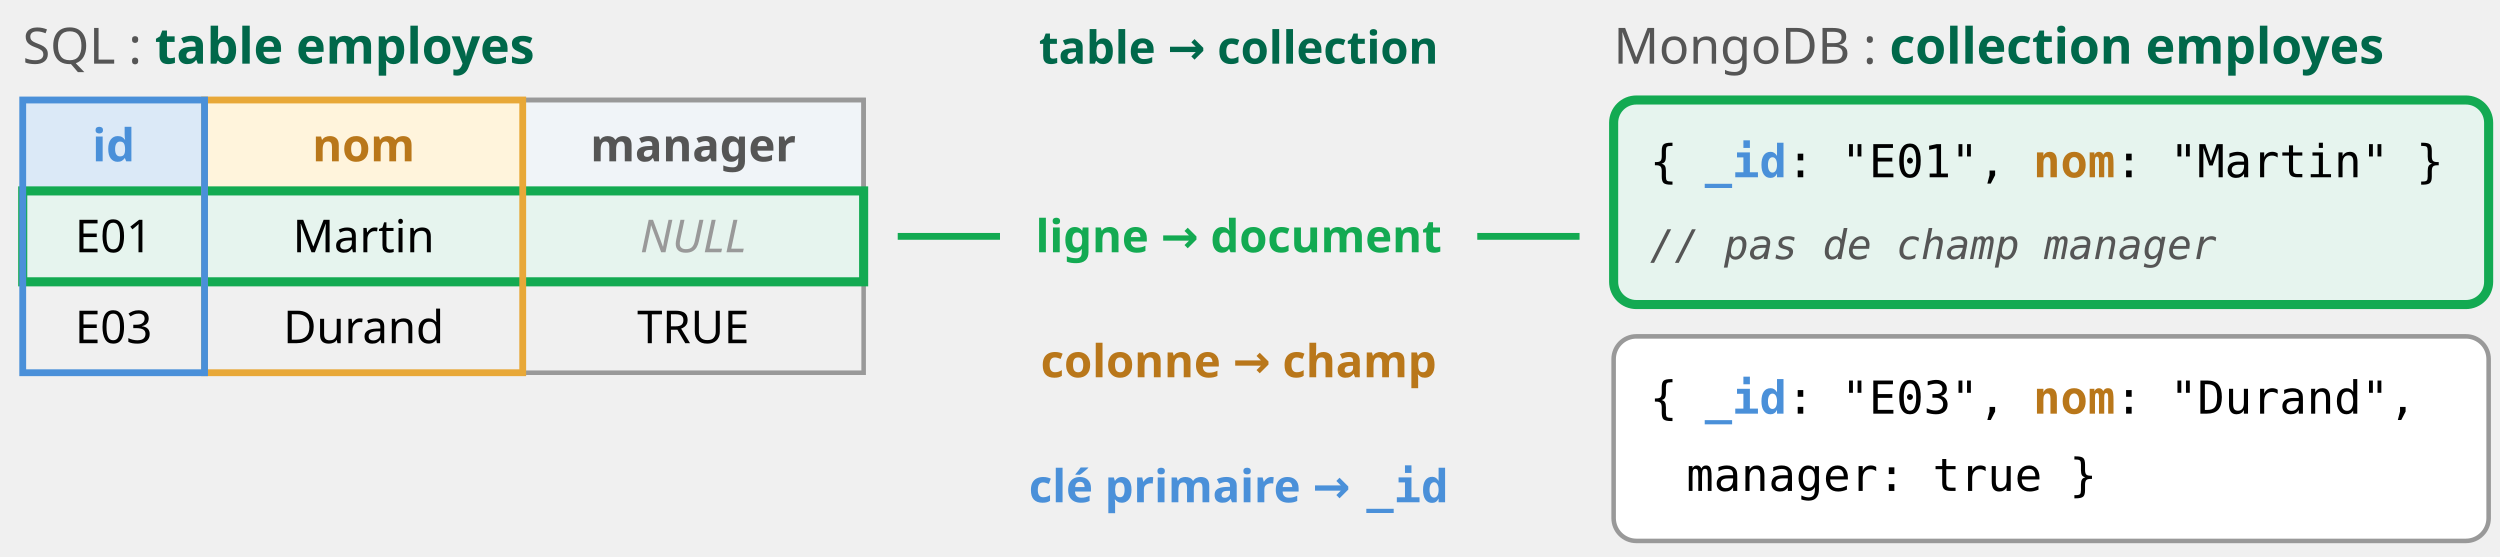
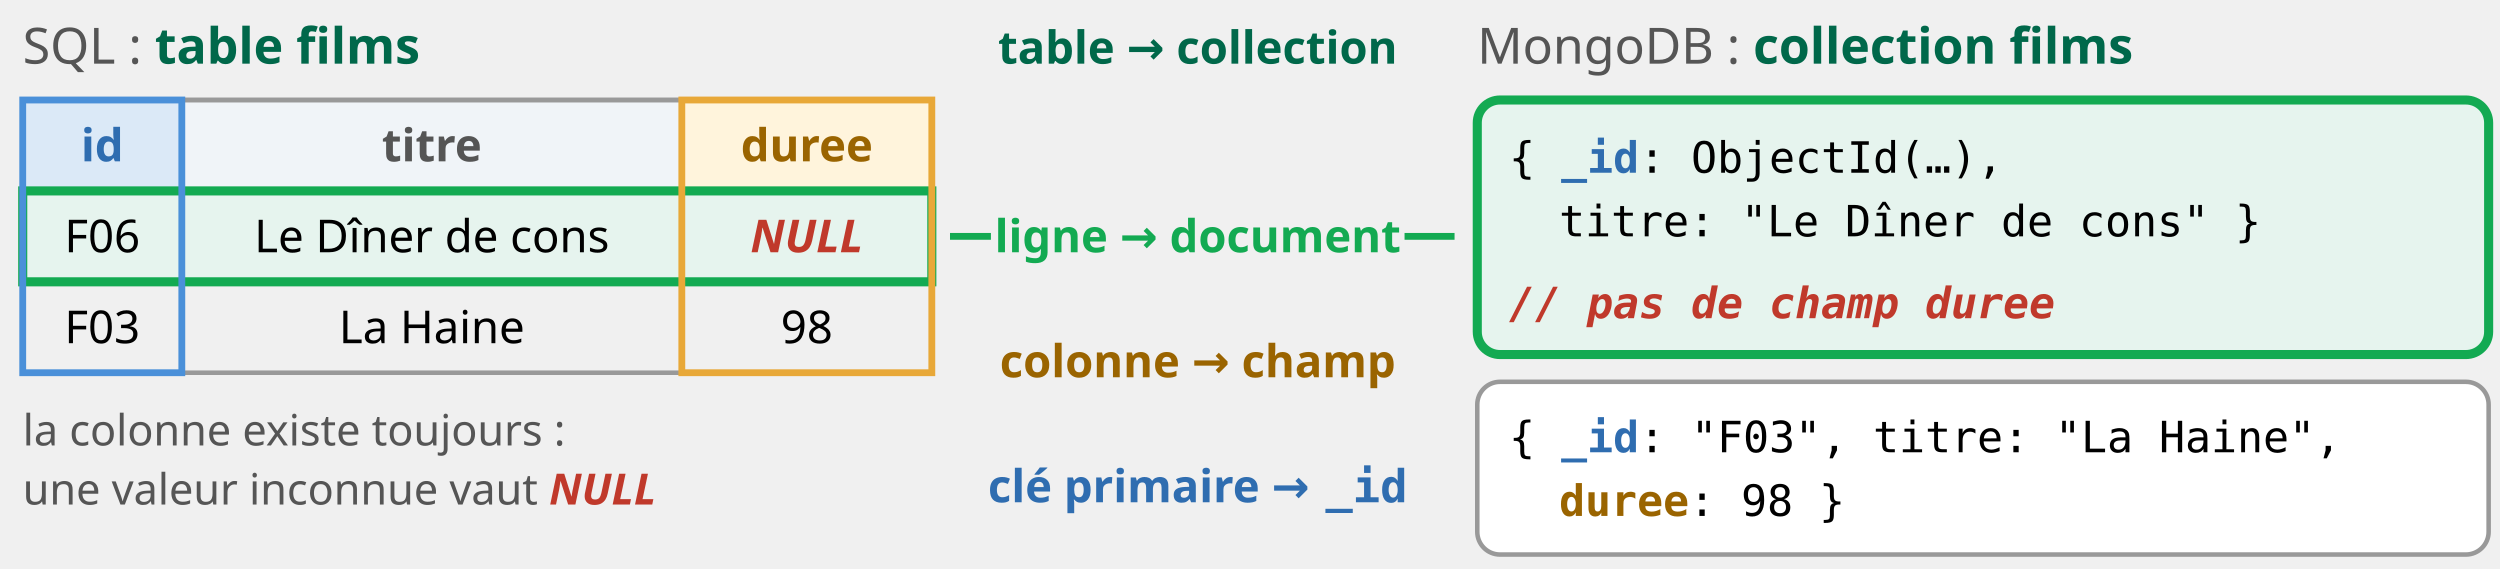
- <svg xmlns="http://www.w3.org/2000/svg" viewBox="0 0 1100 245" font-family="sans-serif" role="img" aria-labelledby="t">
-   <text x="10" y="28" font-size="22" fill="#555">SQL : <tspan font-weight="bold" fill="#00684a">table employes</tspan>
+ <svg xmlns="http://www.w3.org/2000/svg" viewBox="0 0 1100 250" font-family="sans-serif" role="img" aria-labelledby="t">
+   <text x="10" y="28" font-size="22" fill="#555">SQL : <tspan font-weight="bold" fill="#00684a">table films</tspan>
  </text>
-   <rect x="10" y="44" width="80" height="40" fill="#dbe9f7" stroke="#4a90d9" stroke-width="2" />
-   <text x="50" y="71" text-anchor="middle" font-size="20" font-weight="bold" fill="#4a90d9">id</text>
-   <rect x="90" y="44" width="140" height="40" fill="#fff4dc" stroke="#e8a838" stroke-width="2" />
-   <text x="160" y="71" text-anchor="middle" font-size="20" font-weight="bold" fill="#b9771a">nom</text>
-   <rect x="230" y="44" width="150" height="40" fill="#f0f4f8" stroke="#999" stroke-width="2" />
-   <text x="305" y="71" text-anchor="middle" font-size="20" font-weight="bold" fill="#555">manager</text>
-   <rect x="90" y="44" width="140" height="120" fill="none" stroke="#e8a838" stroke-width="2" />
-   <rect x="10" y="84" width="370" height="40" fill="#e6f4ee" />
-   <text x="50" y="111" text-anchor="middle" font-size="20">E01</text>
-   <text x="160" y="111" text-anchor="middle" font-size="20">Martin</text>
-   <text x="305" y="111" text-anchor="middle" font-size="20" font-style="italic" fill="#999">NULL</text>
-   <text x="50" y="151" text-anchor="middle" font-size="20">E03</text>
-   <text x="160" y="151" text-anchor="middle" font-size="20">Durand</text>
-   <text x="305" y="151" text-anchor="middle" font-size="20">TRUE</text>
-   <rect x="10" y="44" width="370" height="120" fill="none" stroke="#999" stroke-width="2" />
-   <line x1="10" y1="124" x2="380" y2="124" stroke="#999" stroke-width="1.5" />
-   <line x1="230" y1="84" x2="230" y2="164" stroke="#999" stroke-width="1.5" />
-   <line x1="90" y1="84" x2="90" y2="164" stroke="#999" stroke-width="1.5" />
-   <rect x="10" y="84" width="370" height="40" fill="none" stroke="#13aa52" stroke-width="4" />
-   <rect x="90" y="44" width="140" height="120" fill="none" stroke="#e8a838" stroke-width="3" />
-   <rect x="10" y="44" width="80" height="120" fill="none" stroke="#4a90d9" stroke-width="3" />
+   <rect x="10" y="44" width="70" height="40" fill="#dbe9f7" stroke="#4a90d9" stroke-width="2" />
+   <text x="45" y="71" text-anchor="middle" font-size="20" font-weight="bold" fill="#2f6db0">id</text>
+   <rect x="80" y="44" width="220" height="40" fill="#f0f4f8" stroke="#999" stroke-width="2" />
+   <text x="190" y="71" text-anchor="middle" font-size="20" font-weight="bold" fill="#555">titre</text>
+   <rect x="300" y="44" width="110" height="40" fill="#fff4dc" stroke="#e8a838" stroke-width="2" />
+   <text x="355" y="71" text-anchor="middle" font-size="20" font-weight="bold" fill="#9a6400">duree</text>
+   <rect x="10" y="84" width="400" height="40" fill="#e6f4ee" />
+   <text x="45" y="111" text-anchor="middle" font-size="20">F06</text>
+   <text x="190" y="111" text-anchor="middle" font-size="20">Le Dîner de cons</text>
+   <text x="355" y="111" text-anchor="middle" font-size="20" font-style="italic" fill="#c0392b" font-weight="bold">NULL</text>
+   <text x="45" y="151" text-anchor="middle" font-size="20">F03</text>
+   <text x="190" y="151" text-anchor="middle" font-size="20">La Haine</text>
+   <text x="355" y="151" text-anchor="middle" font-size="20">98</text>
+   <rect x="10" y="44" width="400" height="120" fill="none" stroke="#999" stroke-width="2" />
+   <line x1="10" y1="124" x2="410" y2="124" stroke="#999" stroke-width="1.5" />
+   <line x1="80" y1="84" x2="80" y2="164" stroke="#999" stroke-width="1.5" />
+   <line x1="300" y1="84" x2="300" y2="164" stroke="#999" stroke-width="1.5" />
+   <rect x="10" y="84" width="400" height="40" fill="none" stroke="#13aa52" stroke-width="4" />
+   <rect x="300" y="44" width="110" height="120" fill="none" stroke="#e8a838" stroke-width="3" />
+   <rect x="10" y="44" width="70" height="120" fill="none" stroke="#4a90d9" stroke-width="3" />
+   <text x="10" y="196" font-size="19" fill="#555">la colonne existe toujours :</text>
+   <text x="10" y="222" font-size="19" fill="#555">une valeur inconnue vaut <tspan font-style="italic" fill="#c0392b" font-weight="bold">NULL</tspan>
+   </text>
  <g font-size="20" font-weight="bold" text-anchor="middle">
-     <text x="545" y="28" fill="#00684a">table → collection</text>
-     <text x="545" y="111" fill="#13aa52">ligne → document</text>
-     <text x="545" y="166" fill="#b9771a">colonne → champ</text>
-     <text x="545" y="221" fill="#4a90d9">clé primaire → <tspan font-family="monospace">_id</tspan>
+     <text x="527" y="28" fill="#00684a">table → collection</text>
+     <text x="527" y="111" fill="#13aa52">ligne → document</text>
+     <text x="527" y="166" fill="#9a6400">colonne → champ</text>
+     <text x="527" y="221" fill="#2f6db0">clé primaire → <tspan font-family="monospace">_id</tspan>
    </text>
  </g>
-   <line x1="395" y1="104" x2="440" y2="104" stroke="#13aa52" stroke-width="3" />
-   <line x1="650" y1="104" x2="695" y2="104" stroke="#13aa52" stroke-width="3" />
-   <text x="710" y="28" font-size="22" fill="#555">MongoDB : <tspan font-weight="bold" fill="#00684a">collection employes</tspan>
+   <line x1="418" y1="104" x2="436" y2="104" stroke="#13aa52" stroke-width="3" />
+   <line x1="618" y1="104" x2="640" y2="104" stroke="#13aa52" stroke-width="3" />
+   <text x="650" y="28" font-size="22" fill="#555">MongoDB : <tspan font-weight="bold" fill="#00684a">collection films</tspan>
  </text>
-   <rect x="710" y="44" width="385" height="90" rx="10" fill="#e6f4ee" stroke="#13aa52" stroke-width="4" />
-   <text x="726" y="78" font-family="monospace" font-size="20">{ <tspan fill="#4a90d9" font-weight="bold">_id</tspan>: "E01", <tspan fill="#b9771a" font-weight="bold">nom</tspan>: "Martin" }</text>
-   <text x="726" y="114" font-family="monospace" font-size="18" font-style="italic" fill="#555">// pas de champ manager</text>
-   <rect x="710" y="148" width="385" height="90" rx="10" fill="#ffffff" stroke="#999" stroke-width="2" />
-   <text x="726" y="182" font-family="monospace" font-size="20">{ <tspan fill="#4a90d9" font-weight="bold">_id</tspan>: "E03", <tspan fill="#b9771a" font-weight="bold">nom</tspan>: "Durand",</text>
-   <text x="742" y="216" font-family="monospace" font-size="20">manager: true }</text>
+   <rect x="650" y="44" width="445" height="112" rx="10" fill="#e6f4ee" stroke="#13aa52" stroke-width="4" />
+   <text x="664" y="76" font-family="monospace" font-size="19">{ <tspan fill="#2f6db0" font-weight="bold">_id</tspan>: ObjectId(…),</text>
+   <text x="686" y="104" font-family="monospace" font-size="19">titre: "Le Dîner de cons" }</text>
+   <text x="664" y="140" font-family="monospace" font-size="19" font-style="italic" fill="#c0392b" font-weight="bold">// pas de champ duree</text>
+   <rect x="650" y="168" width="445" height="76" rx="10" fill="#ffffff" stroke="#999" stroke-width="2" />
+   <text x="664" y="199" font-family="monospace" font-size="19">{ <tspan fill="#2f6db0" font-weight="bold">_id</tspan>: "F03", titre: "La Haine",</text>
+   <text x="686" y="227" font-family="monospace" font-size="19">
+     <tspan fill="#9a6400" font-weight="bold">duree</tspan>: 98 }</text>
</svg>
